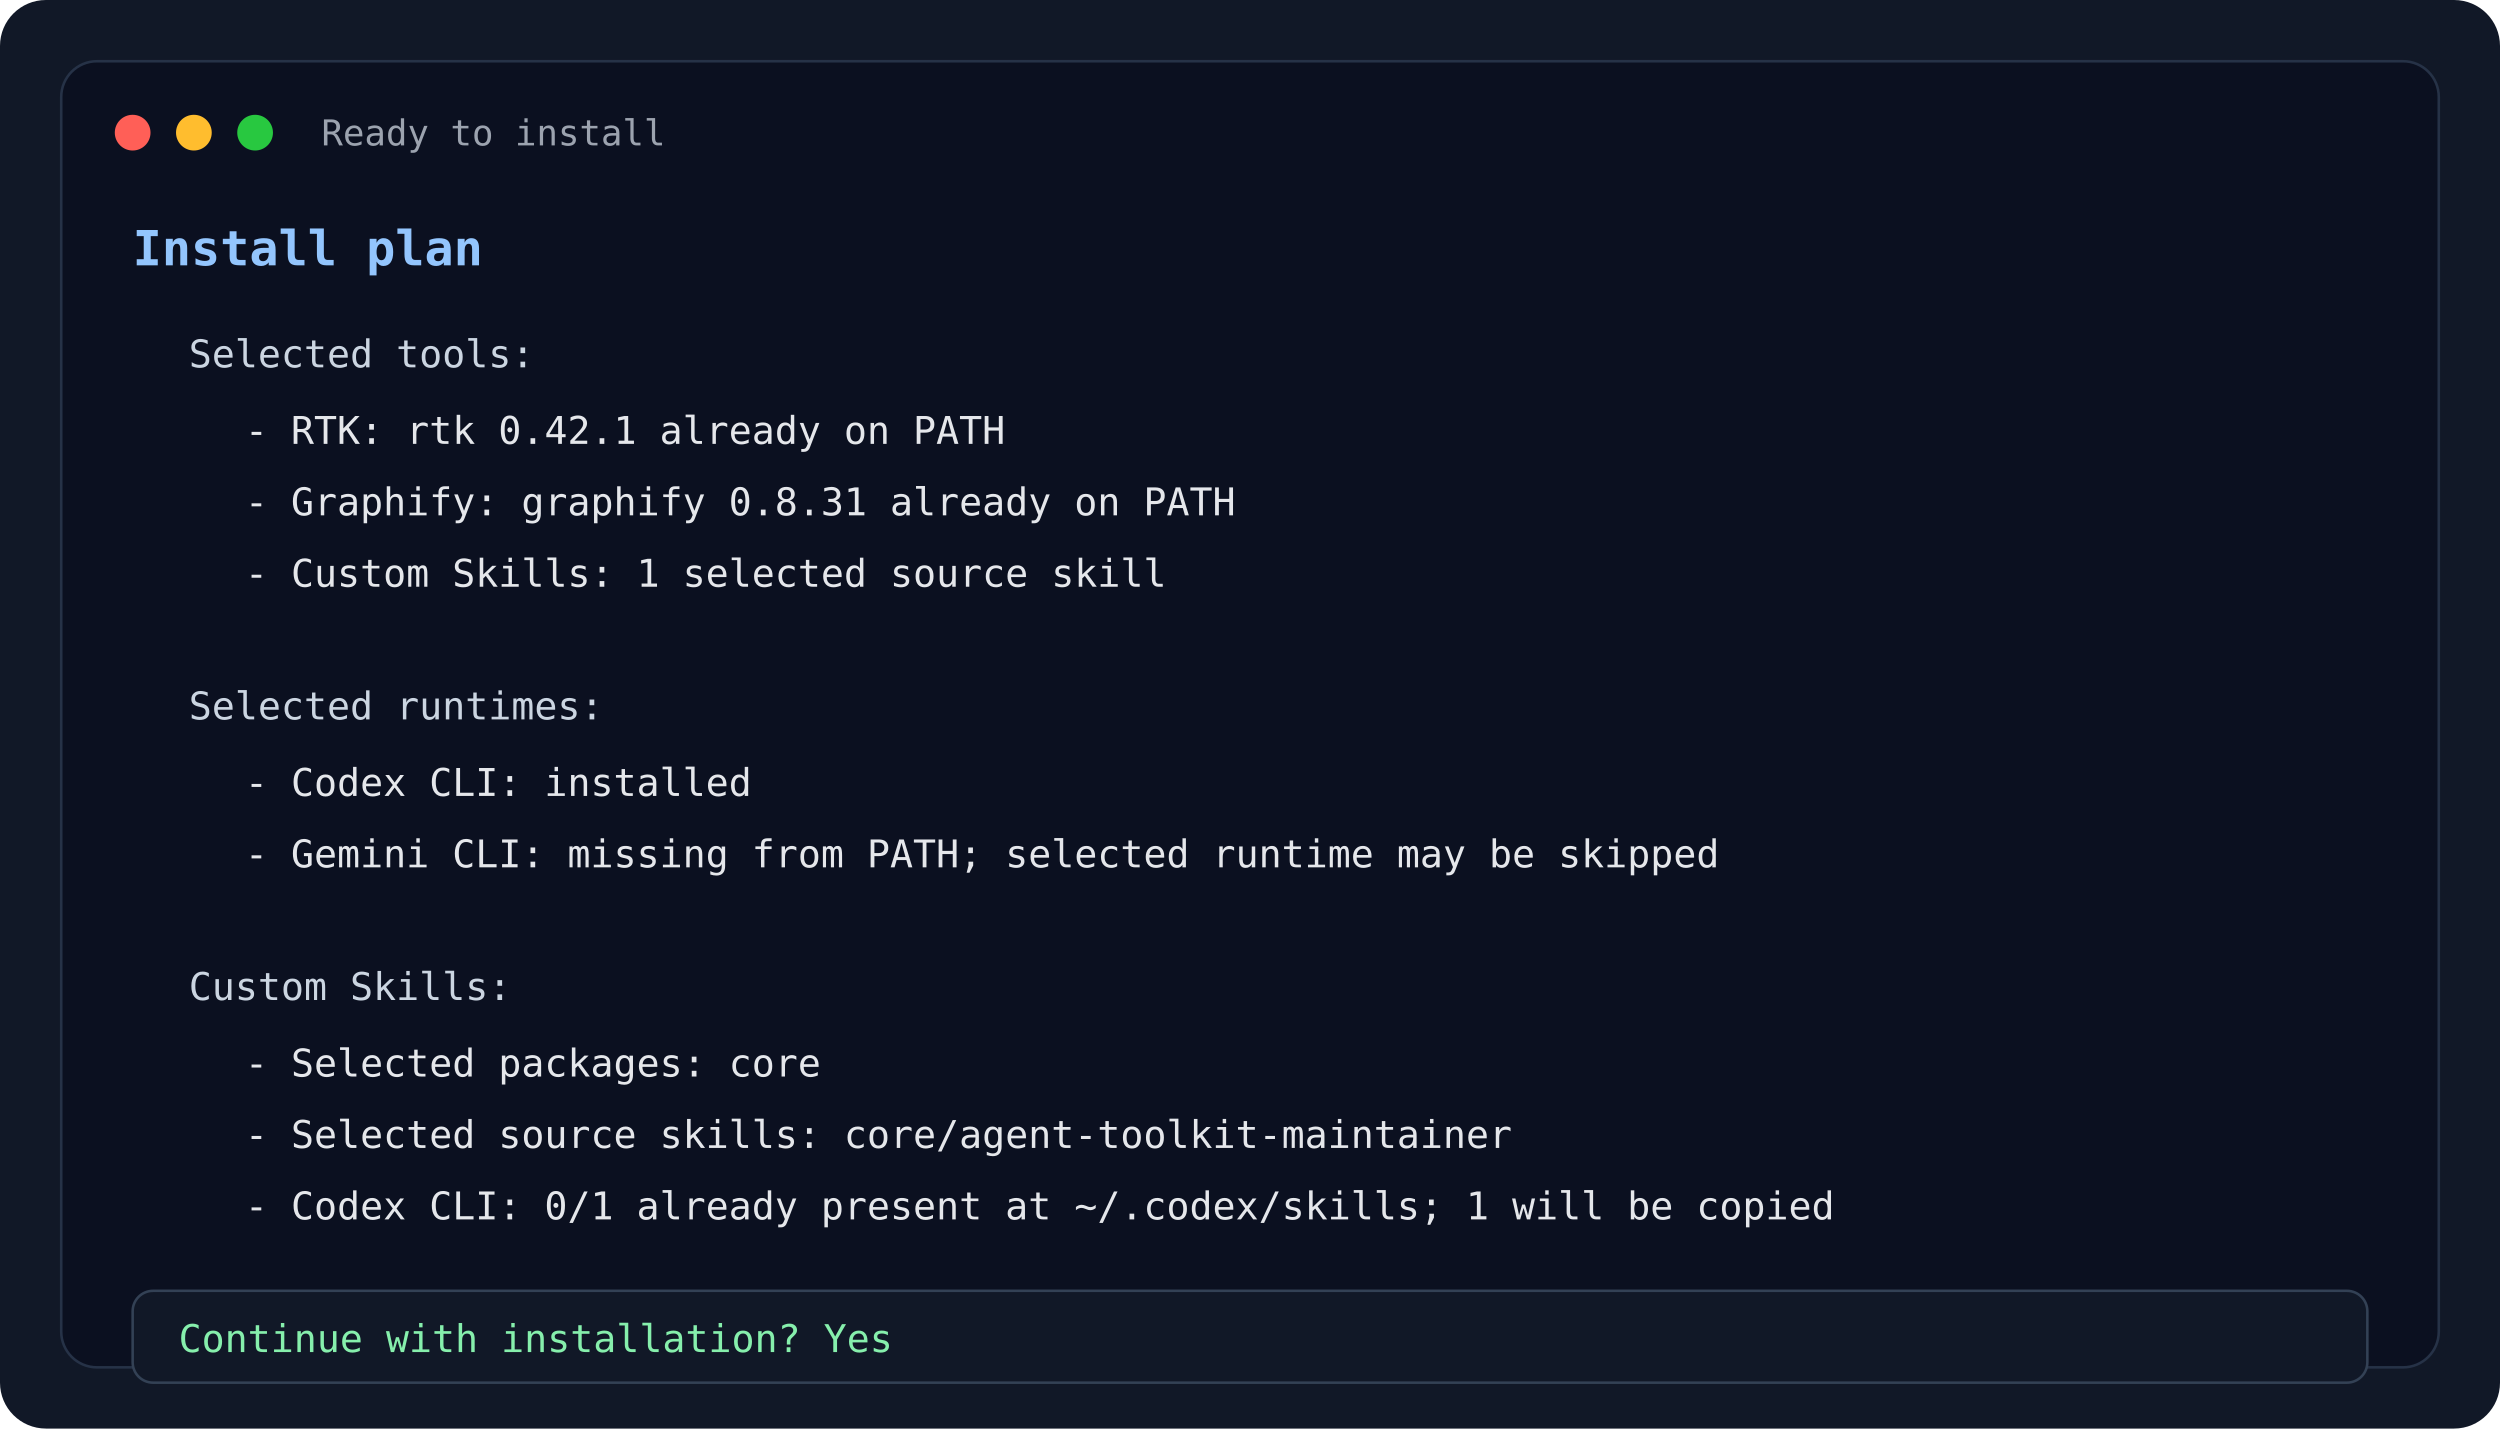
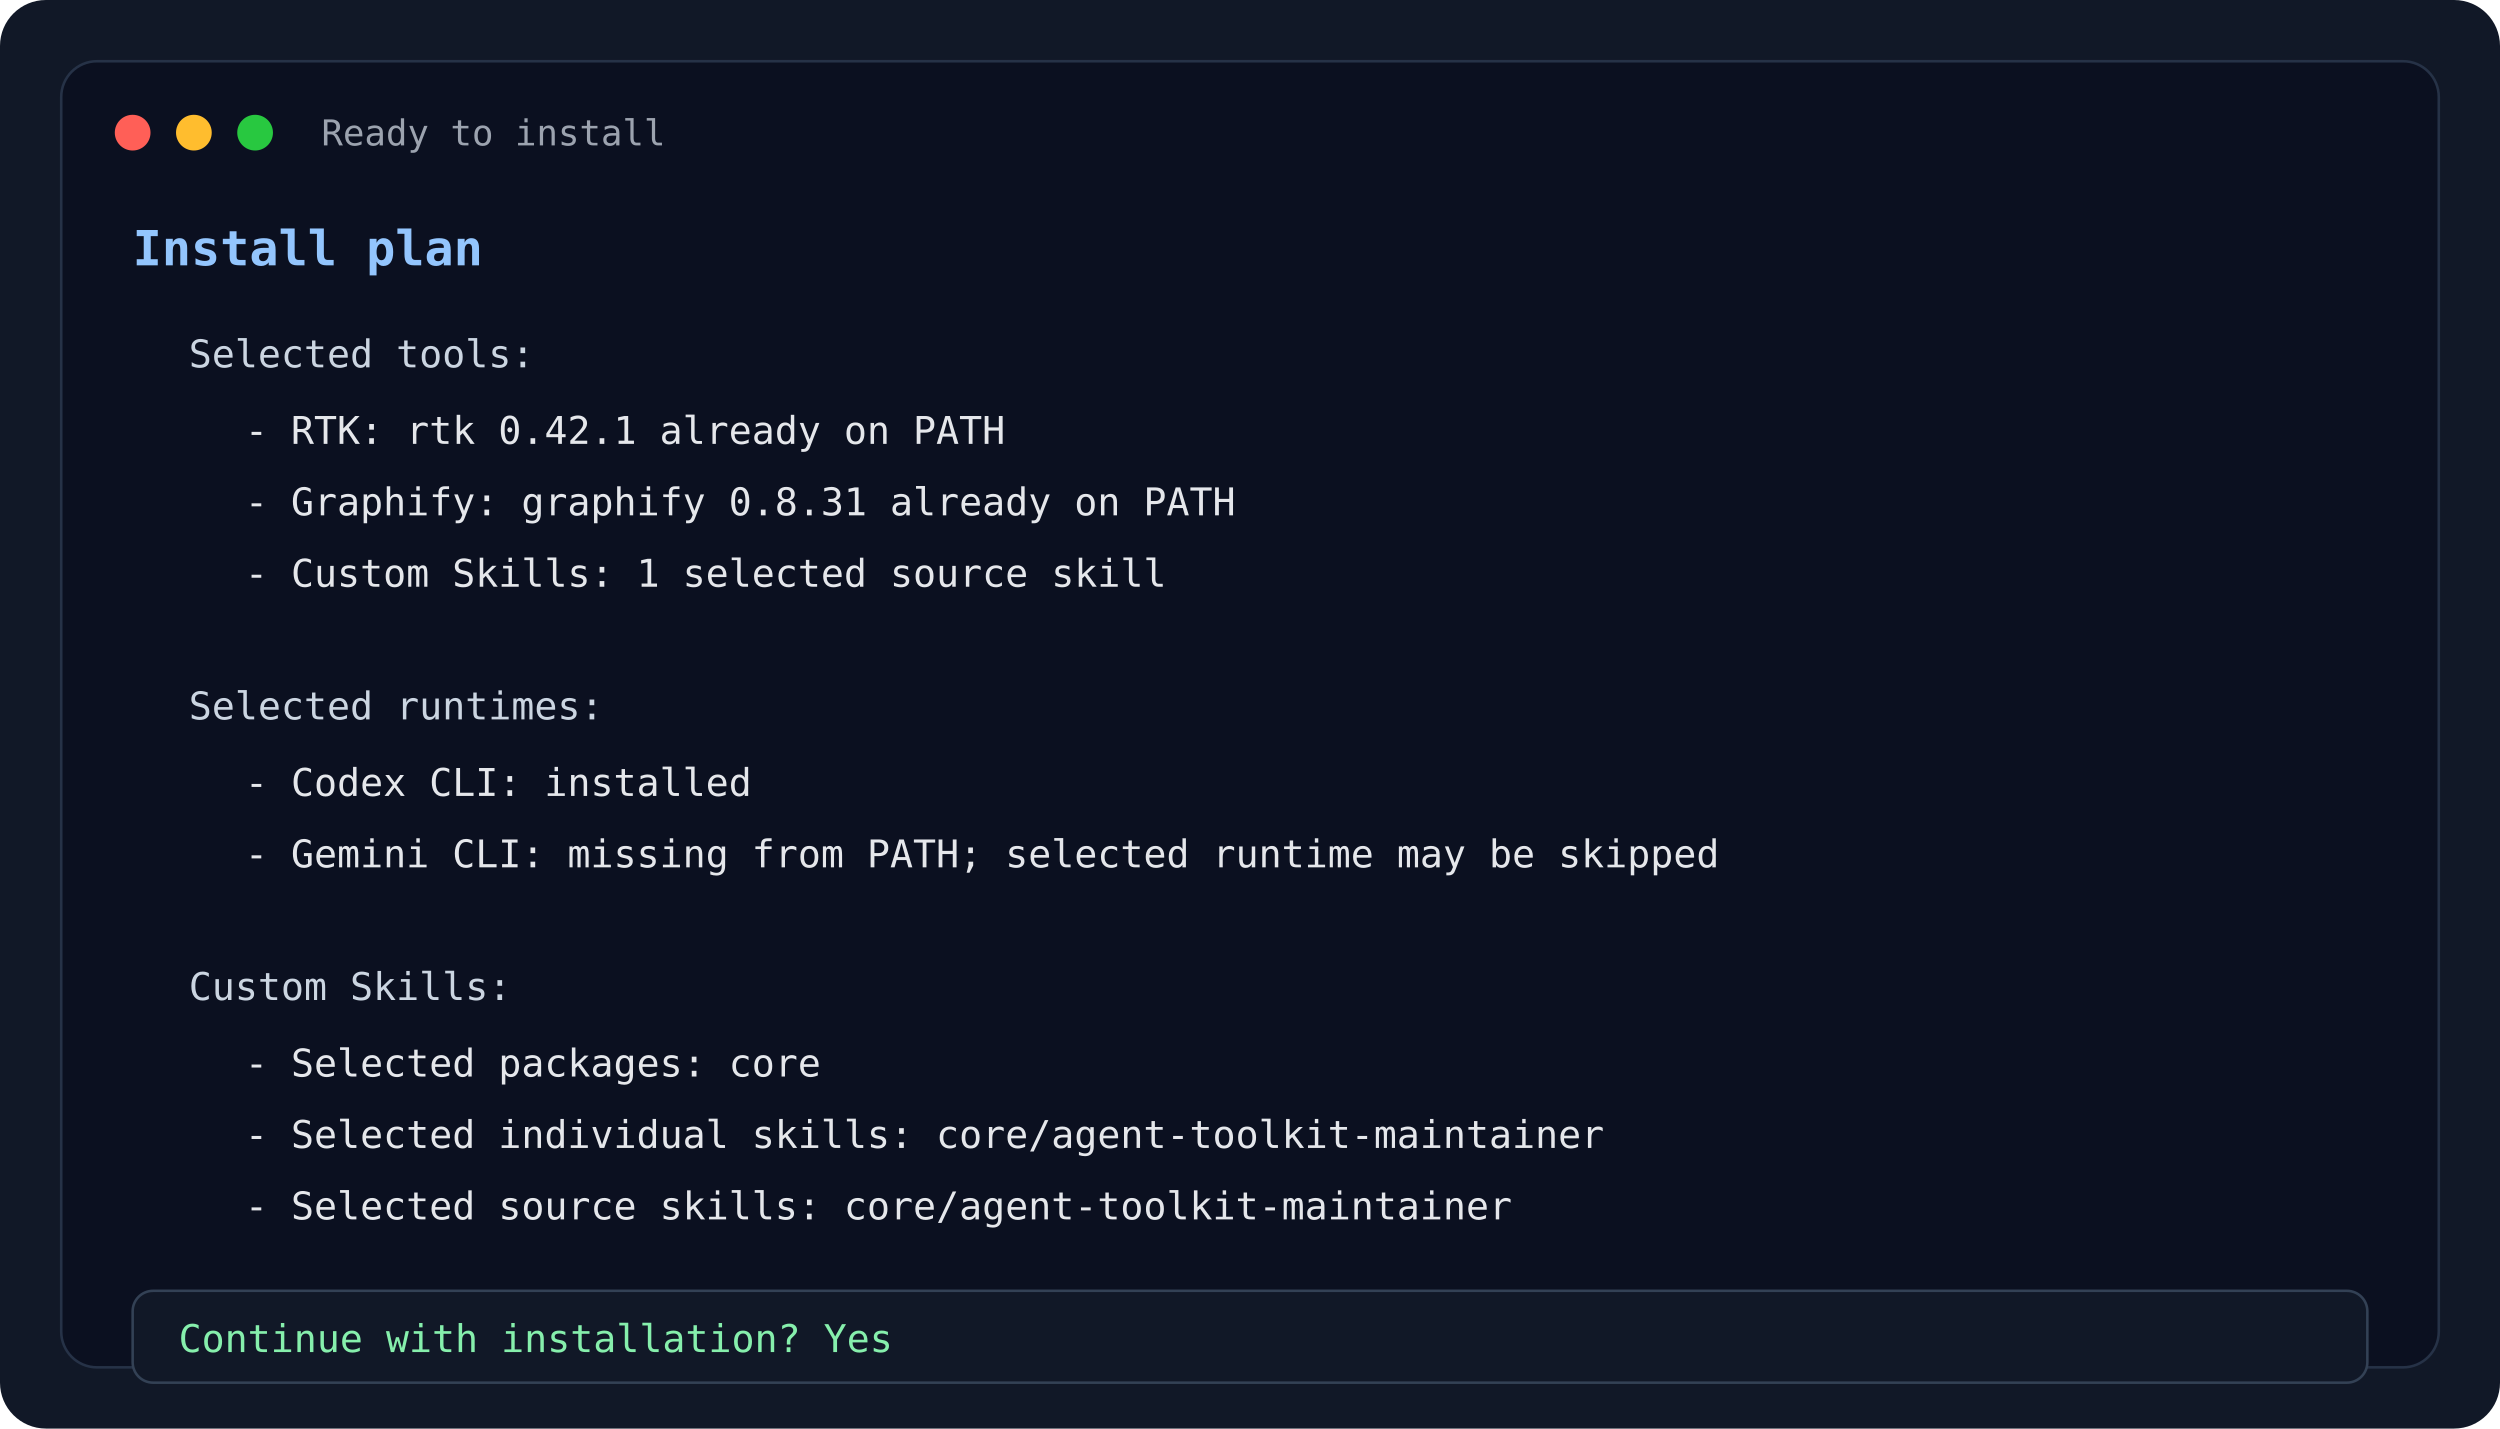
<svg xmlns="http://www.w3.org/2000/svg" width="980" height="560" viewBox="0 0 980 560" role="img" aria-labelledby="title desc">
  <rect width="980" height="560" rx="18" fill="#111827" />
  <rect x="24" y="24" width="932" height="512" rx="14" fill="#0b1020" stroke="#263247" />
  <circle cx="52" cy="52" r="7" fill="#ff5f57" />
  <circle cx="76" cy="52" r="7" fill="#ffbd2e" />
  <circle cx="100" cy="52" r="7" fill="#28c840" />
  <text x="126" y="57" fill="#9ca3af" font-family="ui-monospace, SFMono-Regular, Menlo, Consolas, monospace" font-size="14">Ready to install</text>
  <text x="52" y="104" fill="#93c5fd" font-family="ui-monospace, SFMono-Regular, Menlo, Consolas, monospace" font-size="19" font-weight="700">Install plan</text>
  <text x="74" y="144" fill="#cbd5e1" font-family="ui-monospace, SFMono-Regular, Menlo, Consolas, monospace" font-size="15">Selected tools:</text>
  <text x="96" y="174" fill="#e5e7eb" font-family="ui-monospace, SFMono-Regular, Menlo, Consolas, monospace" font-size="15">- RTK: rtk 0.42.1 already on PATH</text>
  <text x="96" y="202" fill="#e5e7eb" font-family="ui-monospace, SFMono-Regular, Menlo, Consolas, monospace" font-size="15">- Graphify: graphify 0.8.31 already on PATH</text>
  <text x="96" y="230" fill="#e5e7eb" font-family="ui-monospace, SFMono-Regular, Menlo, Consolas, monospace" font-size="15">- Custom Skills: 1 selected source skill</text>
  <text x="74" y="282" fill="#cbd5e1" font-family="ui-monospace, SFMono-Regular, Menlo, Consolas, monospace" font-size="15">Selected runtimes:</text>
  <text x="96" y="312" fill="#e5e7eb" font-family="ui-monospace, SFMono-Regular, Menlo, Consolas, monospace" font-size="15">- Codex CLI: installed</text>
  <text x="96" y="340" fill="#e5e7eb" font-family="ui-monospace, SFMono-Regular, Menlo, Consolas, monospace" font-size="15">- Gemini CLI: missing from PATH; selected runtime may be skipped</text>
  <text x="74" y="392" fill="#cbd5e1" font-family="ui-monospace, SFMono-Regular, Menlo, Consolas, monospace" font-size="15">Custom Skills:</text>
  <text x="96" y="422" fill="#e5e7eb" font-family="ui-monospace, SFMono-Regular, Menlo, Consolas, monospace" font-size="15">- Selected packages: core</text>
-   <text x="96" y="450" fill="#e5e7eb" font-family="ui-monospace, SFMono-Regular, Menlo, Consolas, monospace" font-size="15">- Selected source skills: core/agent-toolkit-maintainer</text>
-   <text x="96" y="478" fill="#e5e7eb" font-family="ui-monospace, SFMono-Regular, Menlo, Consolas, monospace" font-size="15">- Codex CLI: 0/1 already present at ~/.codex/skills; 1 will be copied</text>
+   <text x="96" y="450" fill="#e5e7eb" font-family="ui-monospace, SFMono-Regular, Menlo, Consolas, monospace" font-size="15">- Selected individual skills: core/agent-toolkit-maintainer</text>
+   <text x="96" y="478" fill="#e5e7eb" font-family="ui-monospace, SFMono-Regular, Menlo, Consolas, monospace" font-size="15">- Selected source skills: core/agent-toolkit-maintainer</text>
  <rect x="52" y="506" width="876" height="36" rx="8" fill="#111827" stroke="#334155" />
  <text x="70" y="530" fill="#86efac" font-family="ui-monospace, SFMono-Regular, Menlo, Consolas, monospace" font-size="15">Continue with installation? Yes</text>
</svg>
